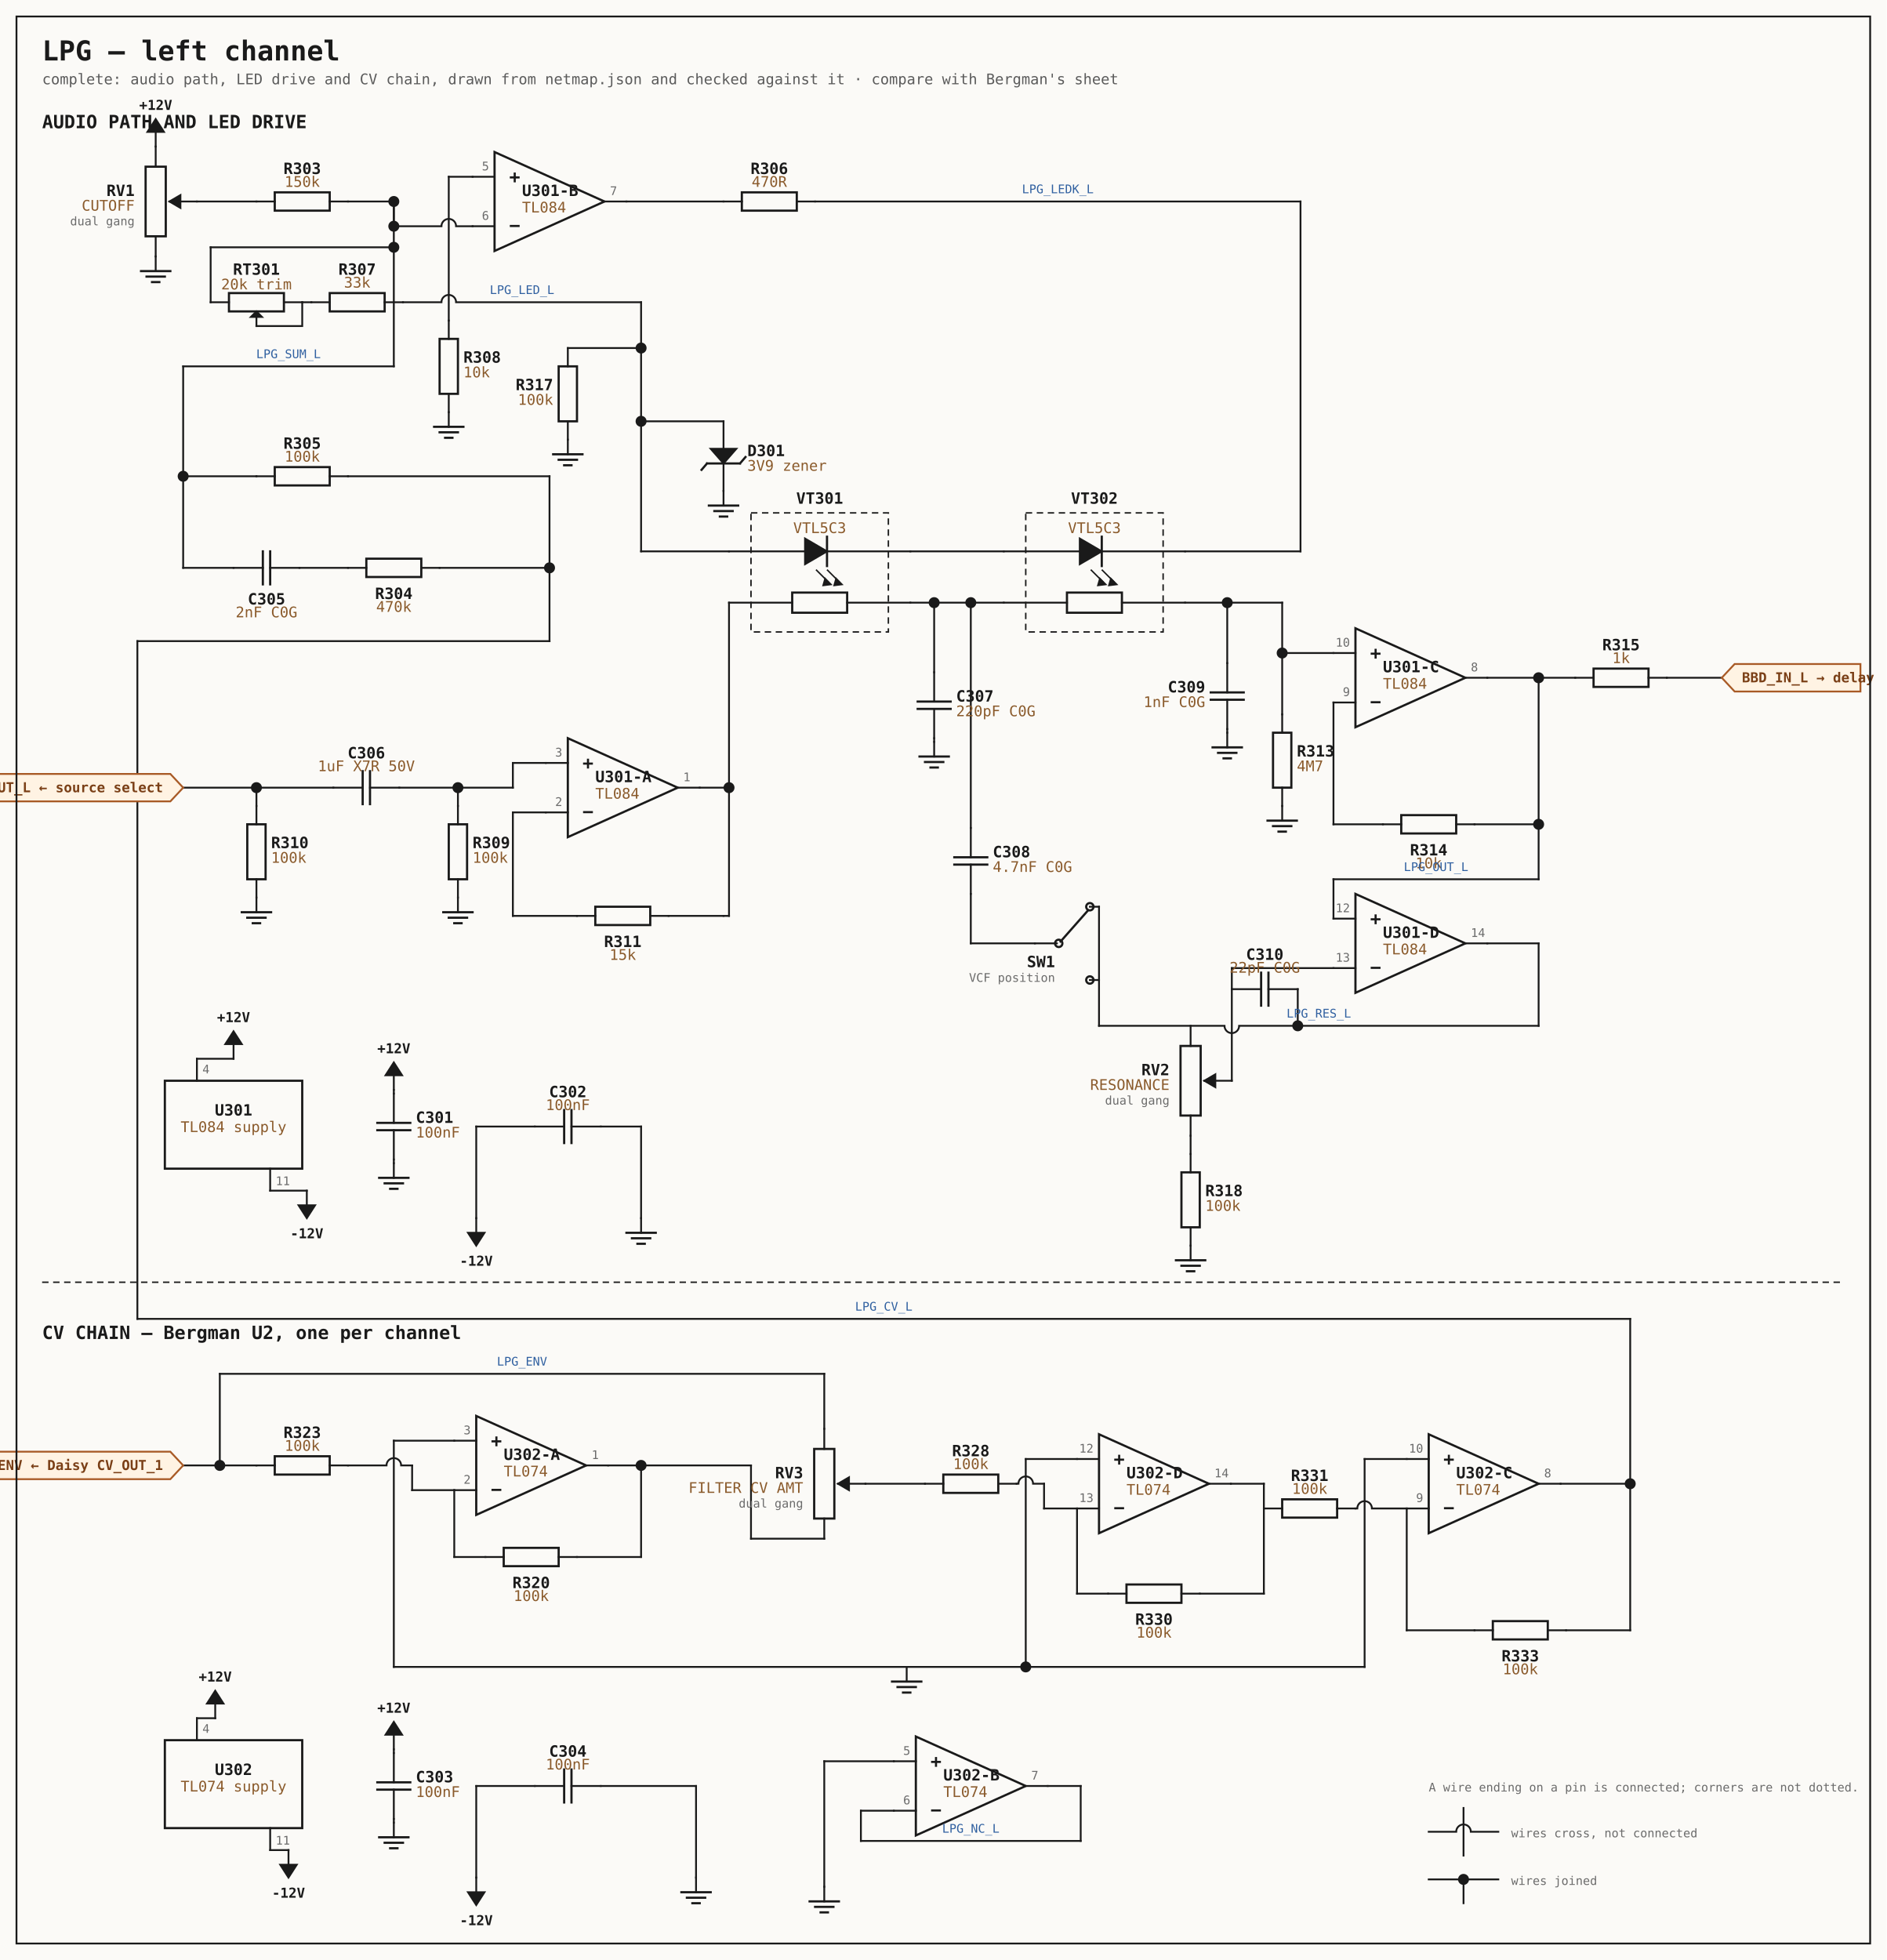
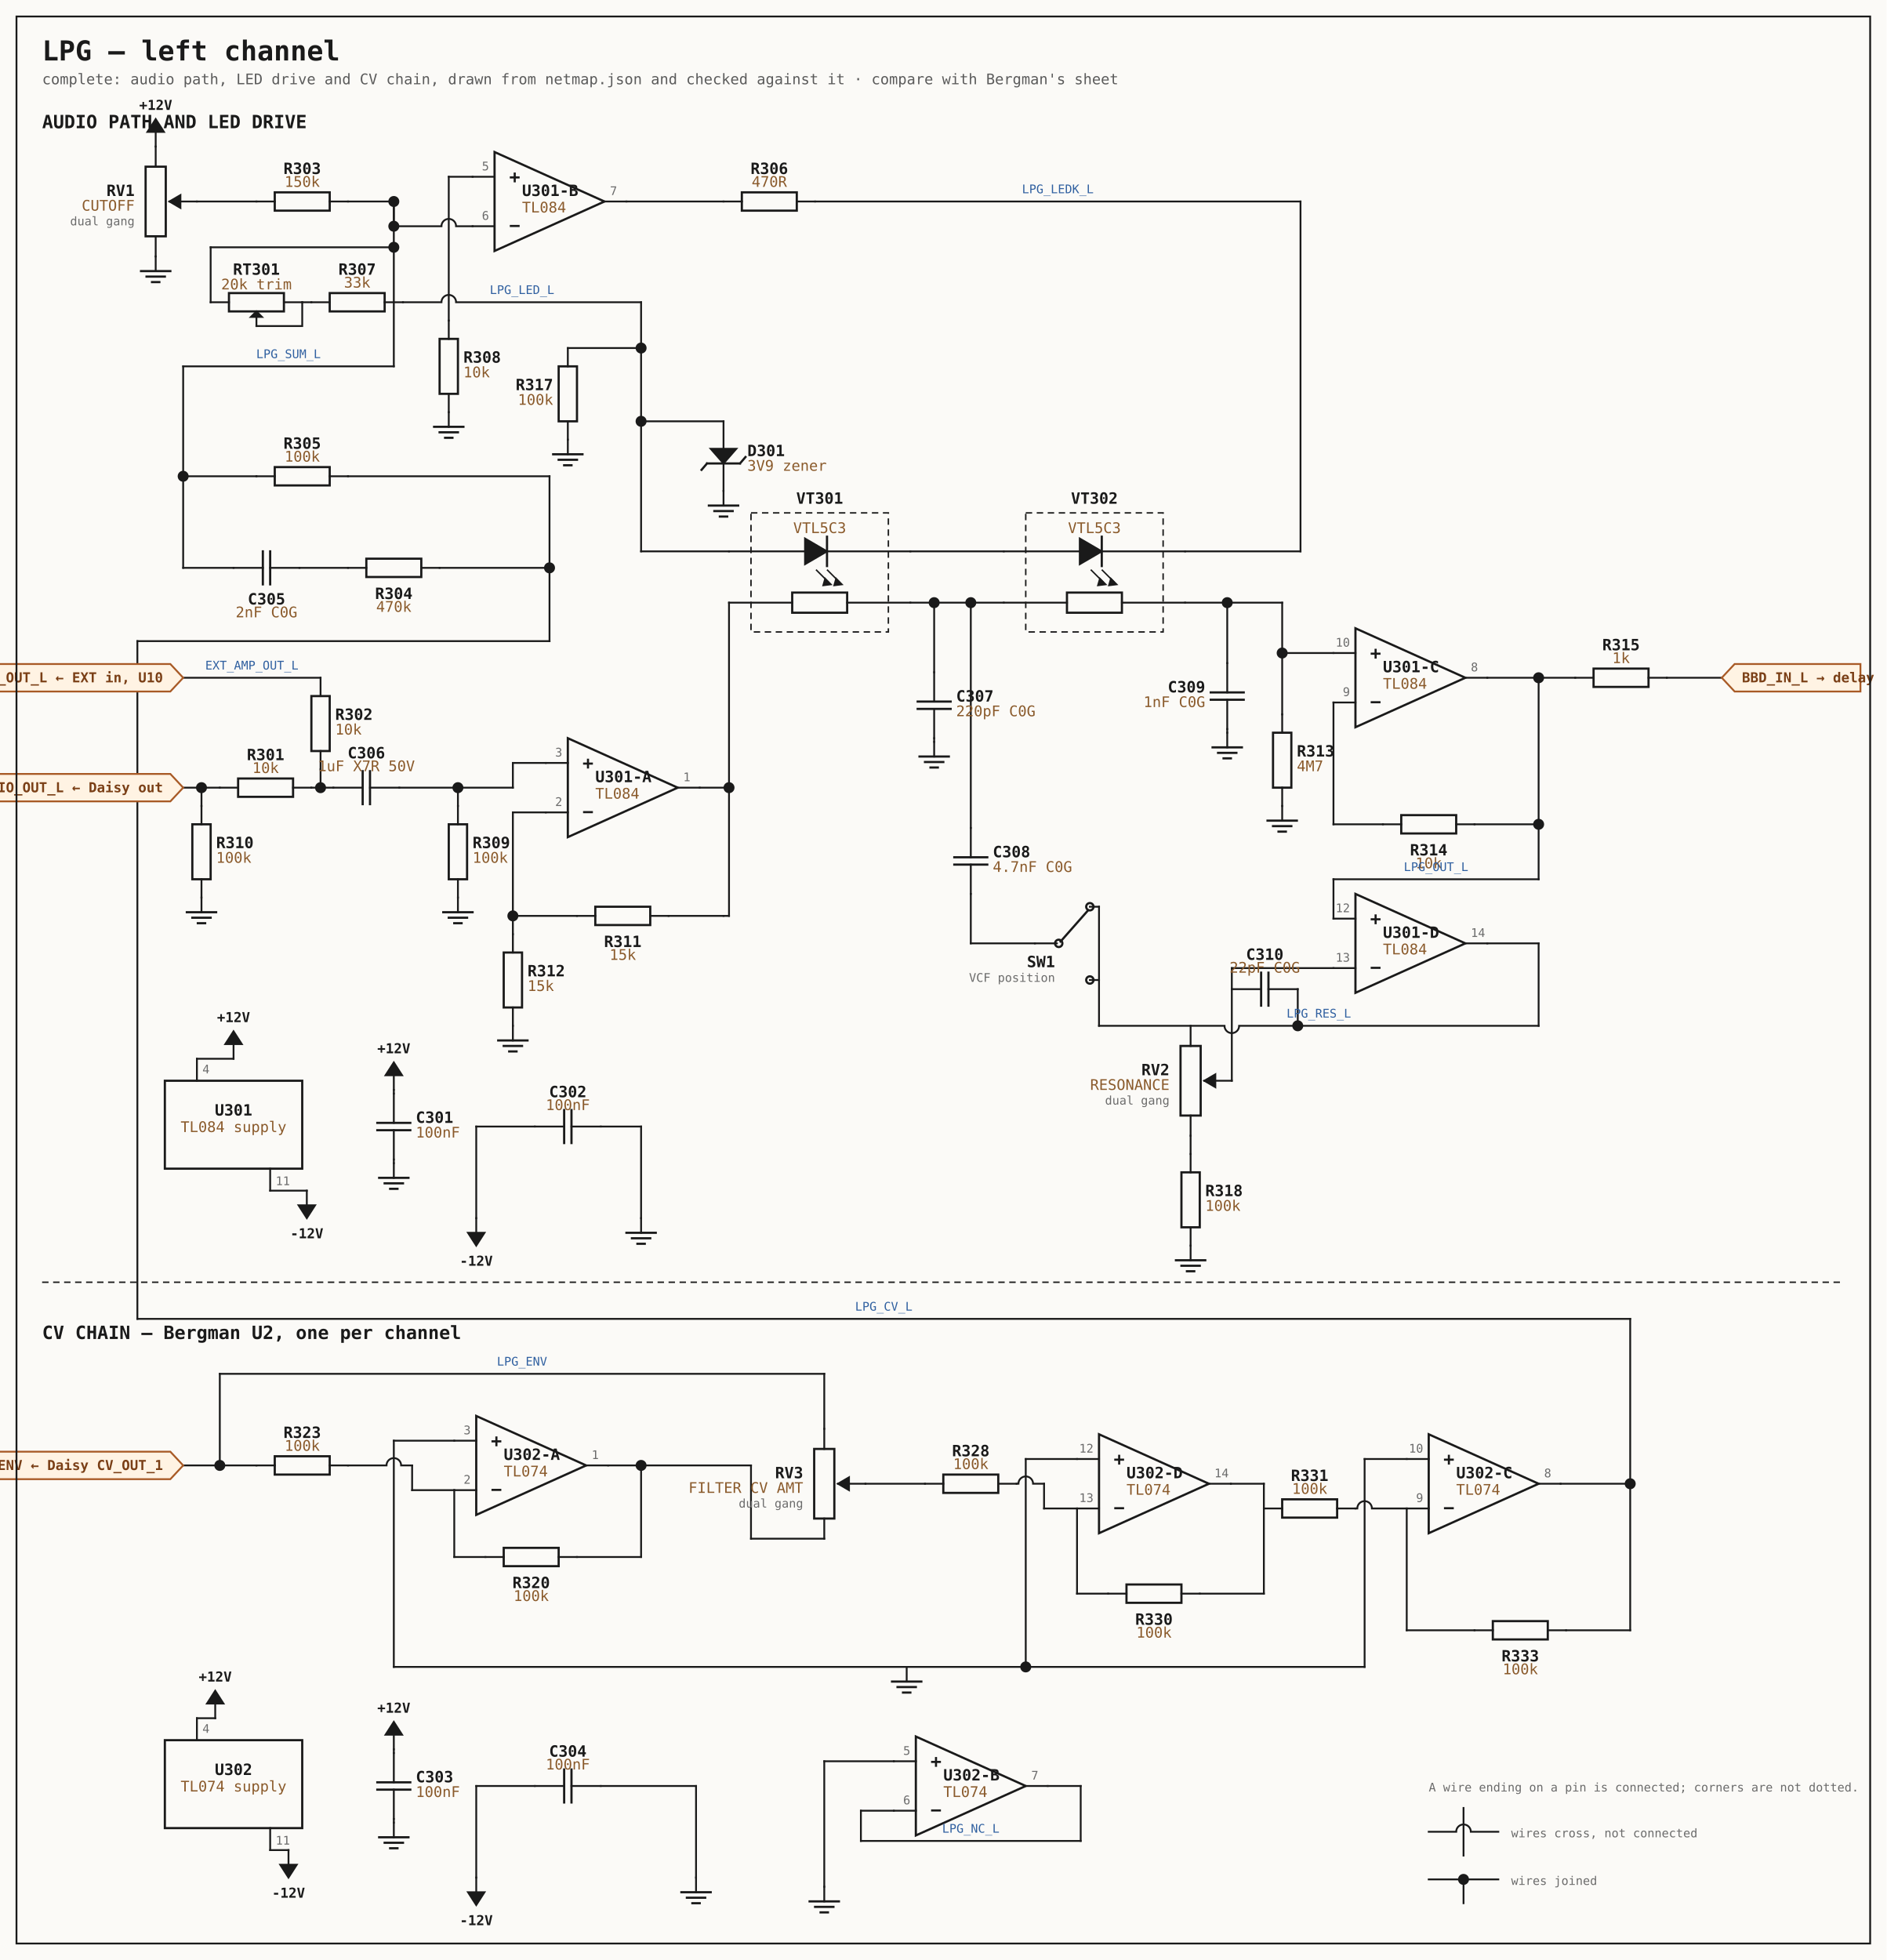
<svg xmlns="http://www.w3.org/2000/svg" viewBox="0 0 2060 2140" width="2060" height="2140" font-size="16">
  <style>
  .sheet-bg{fill:#fbfaf7}
  .body,.pin,.wire{stroke:#1a1a1a;fill:none;stroke-linecap:square}
  .body{stroke-width:2.4} .pin{stroke-width:2} .wire{stroke-width:2}
  .fillbody{fill:#1a1a1a;stroke:#1a1a1a;stroke-width:2}
  .fillwhite{fill:#fbfaf7;stroke:#1a1a1a;stroke-width:2.4}
  .dashbox{fill:none;stroke:#1a1a1a;stroke-width:1.6;stroke-dasharray:7 5}
  .ray{stroke:#1a1a1a;stroke-width:1.6;fill:none}
  .dot{fill:#1a1a1a}
  .port{fill:#fff3e3;stroke:#a85a26;stroke-width:2}
  text{font-family:"IBM Plex Mono","DejaVu Sans Mono",monospace;fill:#1a1a1a}
  .ref{font-size:17px;font-weight:600}
  .val{font-size:16px;fill:#8a5a2b}
  .note{font-size:13px;fill:#6b6b6b}
  .sign{font-size:20px;font-weight:700}
  .pin-no{font-size:13px;fill:#6b6b6b}
  .rail-label{font-size:15px;font-weight:600}
  .port-label{font-size:15px;font-weight:600;fill:#7a3f16}
  .net-label{font-size:13px;fill:#3060a0}
  .title{font-size:30px;font-weight:700}
  .subtitle{font-size:16px;fill:#5b5b5b}
  .frame{fill:none;stroke:#1a1a1a;stroke-width:2}
  @media (prefers-color-scheme: dark){
    .sheet-bg{fill:#14181d}
    .body,.pin,.wire,.ray{stroke:#e8eaed} .fillbody{fill:#e8eaed;stroke:#e8eaed}
    .fillwhite{fill:#14181d;stroke:#e8eaed} .dashbox{stroke:#e8eaed} .dot{fill:#e8eaed}
    text{fill:#e8eaed} .val{fill:#e0a56a} .note,.pin-no{fill:#9aa3ad}
    .port{fill:#3a2413;stroke:#dd8f55} .port-label{fill:#e8b184}
    .subtitle{fill:#9aa3ad} .frame{stroke:#e8eaed} .net-label{fill:#8ab4f8}
  }
</style>
  <rect class="sheet-bg" x="0" y="0" width="2060" height="2140" />
  <path class="wire" d="M 215 220 L 280 220" />
  <path class="wire" d="M 380 220 L 430 220" />
  <path class="wire" d="M 430 220 L 430 247" />
  <path class="wire" d="M 430 247 L 482 247 A 8 8 0 0 1 498 247 L 516 247" />
  <path class="wire" d="M 430 220 L 430 400" />
  <path class="wire" d="M 430 400 L 200 400" />
  <path class="wire" d="M 200 400 L 200 620" />
  <path class="wire" d="M 200 620 L 255 620" />
  <path class="wire" d="M 200 520 L 280 520" />
  <path class="wire" d="M 430 270 L 230 270" />
  <path class="wire" d="M 230 270 L 230 330" />
  <path class="wire" d="M 516 193 L 490 193" />
  <path class="wire" d="M 490 193 L 490 350" />
  <path class="wire" d="M 327 620 L 380 620" />
  <path class="wire" d="M 1780 1620 L 1780 1440" />
  <path class="wire" d="M 1780 1440 L 150 1440" />
  <path class="wire" d="M 150 1440 L 150 700" />
  <path class="wire" d="M 150 700 L 600 700" />
  <path class="wire" d="M 600 700 L 600 620" />
  <path class="wire" d="M 600 620 L 480 620" />
  <path class="wire" d="M 600 620 L 600 520" />
  <path class="wire" d="M 600 520 L 380 520" />
  <path class="wire" d="M 330 330 L 340 330" />
  <path class="wire" d="M 440 330 L 482 330 A 8 8 0 0 1 498 330 L 700 330" />
  <path class="wire" d="M 700 330 L 700 602" />
  <path class="wire" d="M 700 602 L 796 602" />
  <path class="wire" d="M 700 380 L 620 380" />
  <path class="wire" d="M 700 460 L 790 460" />
  <path class="wire" d="M 684 220 L 790 220" />
  <path class="wire" d="M 890 220 L 1420 220" />
  <path class="wire" d="M 1420 220 L 1420 602" />
  <path class="wire" d="M 1420 602 L 1294 602" />
  <path class="wire" d="M 994 602 L 1096 602" />
-   <path class="wire" d="M 200 860 L 280 860" />
-   <path class="wire" d="M 280 860 L 364 860" />
-   <path class="wire" d="M 280 860 L 280 880" />
+   <path class="wire" d="M 200 860 L 220 860" />
+   <path class="wire" d="M 220 860 L 240 860" />
+   <path class="wire" d="M 220 860 L 220 880" />
+   <path class="wire" d="M 200 740 L 350 740" />
+   <path class="wire" d="M 340 860 L 350 860" />
+   <path class="wire" d="M 350 860 L 364 860" />
+   <path class="wire" d="M 350 860 L 350 840" />
  <path class="wire" d="M 436 860 L 500 860" />
  <path class="wire" d="M 500 860 L 560 860" />
  <path class="wire" d="M 560 860 L 560 833" />
  <path class="wire" d="M 560 833 L 596 833" />
  <path class="wire" d="M 500 860 L 500 880" />
  <path class="wire" d="M 596 887 L 560 887" />
  <path class="wire" d="M 560 887 L 560 1000" />
  <path class="wire" d="M 560 1000 L 630 1000" />
+   <path class="wire" d="M 560 1000 L 560 1020" />
  <path class="wire" d="M 764 860 L 796 860" />
  <path class="wire" d="M 796 860 L 796 658" />
  <path class="wire" d="M 730 1000 L 790 1000" />
  <path class="wire" d="M 790 1000 L 796 1000" />
  <path class="wire" d="M 796 1000 L 796 860" />
  <path class="wire" d="M 994 658 L 1096 658" />
  <path class="wire" d="M 1020 658 L 1020 734" />
  <path class="wire" d="M 1060 658 L 1060 904" />
  <path class="wire" d="M 1020 806 L 1020 810" />
  <path class="wire" d="M 1060 976 L 1060 1030" />
  <path class="wire" d="M 1060 1030 L 1130 1030" />
  <path class="wire" d="M 1294 658 L 1400 658" />
  <path class="wire" d="M 1400 658 L 1400 713" />
  <path class="wire" d="M 1400 713 L 1456 713" />
  <path class="wire" d="M 1340 658 L 1340 724" />
  <path class="wire" d="M 1400 713 L 1400 780" />
  <path class="wire" d="M 1340 796 L 1340 800" />
  <path class="wire" d="M 1456 767 L 1456 900" />
  <path class="wire" d="M 1456 900 L 1510 900" />
  <path class="wire" d="M 1624 740 L 1680 740" />
  <path class="wire" d="M 1680 740 L 1720 740" />
  <path class="wire" d="M 1610 900 L 1680 900" />
  <path class="wire" d="M 1680 900 L 1680 740" />
  <path class="wire" d="M 1680 900 L 1680 960" />
  <path class="wire" d="M 1680 960 L 1456 960" />
  <path class="wire" d="M 1456 960 L 1456 1003" />
  <path class="wire" d="M 1820 740 L 1880 740" />
  <path class="wire" d="M 1624 1030 L 1680 1030" />
  <path class="wire" d="M 1680 1030 L 1680 1120" />
  <path class="wire" d="M 1680 1120 L 1353 1120 A 8 8 0 0 1 1337 1120 L 1200 1120" />
  <path class="wire" d="M 1200 1120 L 1200 990" />
  <path class="wire" d="M 1417 1120 L 1417 1080" />
  <path class="wire" d="M 1345 1180 L 1345 1080" />
  <path class="wire" d="M 1345 1080 L 1345 1057" />
  <path class="wire" d="M 1345 1057 L 1456 1057" />
  <path class="wire" d="M 1300 1240 L 1300 1260" />
  <path class="wire" d="M 255 1156 L 215 1156" />
  <path class="wire" d="M 295 1300 L 335 1300" />
  <path class="wire" d="M 430 1190 L 430 1194" />
  <path class="wire" d="M 430 1266 L 430 1270" />
  <path class="wire" d="M 584 1230 L 520 1230" />
  <path class="wire" d="M 520 1230 L 520 1330" />
  <path class="wire" d="M 656 1230 L 700 1230" />
  <path class="wire" d="M 700 1230 L 700 1330" />
  <path class="wire" d="M 200 1600 L 280 1600" />
  <path class="wire" d="M 240 1600 L 240 1500" />
  <path class="wire" d="M 240 1500 L 900 1500" />
  <path class="wire" d="M 900 1500 L 900 1560" />
  <path class="wire" d="M 380 1600 L 422 1600 A 8 8 0 0 1 438 1600 L 450 1600" />
  <path class="wire" d="M 450 1600 L 450 1627" />
  <path class="wire" d="M 450 1627 L 496 1627" />
  <path class="wire" d="M 496 1627 L 496 1700" />
  <path class="wire" d="M 496 1700 L 530 1700" />
  <path class="wire" d="M 630 1700 L 700 1700" />
  <path class="wire" d="M 700 1700 L 700 1600" />
  <path class="wire" d="M 700 1600 L 664 1600" />
  <path class="wire" d="M 700 1600 L 820 1600" />
  <path class="wire" d="M 820 1600 L 820 1680" />
  <path class="wire" d="M 820 1680 L 900 1680" />
  <path class="wire" d="M 945 1620 L 1010 1620" />
  <path class="wire" d="M 1110 1620 L 1112 1620 A 8 8 0 0 1 1128 1620 L 1140 1620" />
  <path class="wire" d="M 1140 1620 L 1140 1647" />
  <path class="wire" d="M 1140 1647 L 1176 1647" />
  <path class="wire" d="M 1176 1647 L 1176 1740" />
  <path class="wire" d="M 1176 1740 L 1210 1740" />
  <path class="wire" d="M 1344 1620 L 1380 1620" />
  <path class="wire" d="M 1380 1620 L 1380 1647" />
  <path class="wire" d="M 1310 1740 L 1380 1740" />
  <path class="wire" d="M 1380 1740 L 1380 1647" />
  <path class="wire" d="M 1480 1647 L 1482 1647 A 8 8 0 0 1 1498 1647 L 1536 1647" />
  <path class="wire" d="M 1536 1647 L 1536 1780" />
  <path class="wire" d="M 1536 1780 L 1610 1780" />
  <path class="wire" d="M 1710 1780 L 1780 1780" />
  <path class="wire" d="M 1780 1780 L 1780 1620" />
  <path class="wire" d="M 1780 1620 L 1704 1620" />
  <path class="wire" d="M 496 1573 L 430 1573" />
  <path class="wire" d="M 430 1573 L 430 1820" />
  <path class="wire" d="M 430 1820 L 1490 1820" />
  <path class="wire" d="M 1176 1593 L 1120 1593" />
  <path class="wire" d="M 1120 1593 L 1120 1820" />
  <path class="wire" d="M 1536 1593 L 1490 1593" />
  <path class="wire" d="M 1490 1593 L 1490 1820" />
  <path class="wire" d="M 976 1923 L 900 1923" />
  <path class="wire" d="M 900 1923 L 900 2060" />
  <path class="wire" d="M 1144 1950 L 1180 1950" />
  <path class="wire" d="M 1180 1950 L 1180 2010" />
  <path class="wire" d="M 1180 2010 L 940 2010" />
  <path class="wire" d="M 940 2010 L 940 1977" />
  <path class="wire" d="M 940 1977 L 976 1977" />
  <path class="wire" d="M 235 1876 L 215 1876" />
  <path class="wire" d="M 295 2020 L 315 2020" />
  <path class="wire" d="M 430 1910 L 430 1914" />
  <path class="wire" d="M 430 1986 L 430 1990" />
  <path class="wire" d="M 584 1950 L 520 1950" />
  <path class="wire" d="M 520 1950 L 520 2050" />
  <path class="wire" d="M 656 1950 L 760 1950" />
  <path class="wire" d="M 760 1950 L 760 2050" />
  <text x="46" y="140" class="ref" style="font-size:20px">AUDIO PATH AND LED DRIVE</text>
  <line x1="46" y1="1400" x2="2014" y2="1400" class="dashbox" />
  <text x="46" y="1462" class="ref" style="font-size:20px">CV CHAIN — Bergman U2, one per channel</text>
  <line x1="170" y1="160" x2="170" y2="142" class="wire" />
  <polygon points="170,130 161,144 179,144" class="fillbody" />
  <text x="170" y="120" class="rail-label" text-anchor="middle">+12V</text>
  <line x1="170" y1="280" x2="170" y2="296" class="wire" />
  <line x1="154" y1="296" x2="186" y2="296" class="body" />
  <line x1="160" y1="302" x2="180" y2="302" class="body" />
  <line x1="166" y1="308" x2="174" y2="308" class="body" />
  <line x1="490" y1="450" x2="490" y2="466" class="wire" />
  <line x1="474" y1="466" x2="506" y2="466" class="body" />
  <line x1="480" y1="472" x2="500" y2="472" class="body" />
  <line x1="486" y1="478" x2="494" y2="478" class="body" />
  <line x1="620" y1="480" x2="620" y2="496" class="wire" />
  <line x1="604" y1="496" x2="636" y2="496" class="body" />
  <line x1="610" y1="502" x2="630" y2="502" class="body" />
  <line x1="616" y1="508" x2="624" y2="508" class="body" />
  <line x1="790" y1="536" x2="790" y2="552" class="wire" />
  <line x1="774" y1="552" x2="806" y2="552" class="body" />
  <line x1="780" y1="558" x2="800" y2="558" class="body" />
  <line x1="786" y1="564" x2="794" y2="564" class="body" />
-   <polygon points="200,860 186,845 -41.6,845 -41.6,875 186,875" class="port" />
-   <text x="178" y="865" class="port-label" text-anchor="end">AUDIO_OUT_L  ← source select</text>
-   <line x1="280" y1="980" x2="280" y2="996" class="wire" />
-   <line x1="264" y1="996" x2="296" y2="996" class="body" />
-   <line x1="270" y1="1002" x2="290" y2="1002" class="body" />
-   <line x1="276" y1="1008" x2="284" y2="1008" class="body" />
+   <polygon points="200,860 186,845 -8.8,845 -8.8,875 186,875" class="port" />
+   <text x="178" y="865" class="port-label" text-anchor="end">AUDIO_OUT_L  ← Daisy out</text>
+   <line x1="220" y1="980" x2="220" y2="996" class="wire" />
+   <line x1="204" y1="996" x2="236" y2="996" class="body" />
+   <line x1="210" y1="1002" x2="230" y2="1002" class="body" />
+   <line x1="216" y1="1008" x2="224" y2="1008" class="body" />
+   <polygon points="200,740 186,725 -41.6,725 -41.6,755 186,755" class="port" />
+   <text x="178" y="745" class="port-label" text-anchor="end">EXT_AMP_OUT_L  ← EXT in, U10</text>
  <line x1="500" y1="980" x2="500" y2="996" class="wire" />
  <line x1="484" y1="996" x2="516" y2="996" class="body" />
  <line x1="490" y1="1002" x2="510" y2="1002" class="body" />
  <line x1="496" y1="1008" x2="504" y2="1008" class="body" />
+   <line x1="560" y1="1120" x2="560" y2="1136" class="wire" />
+   <line x1="544" y1="1136" x2="576" y2="1136" class="body" />
+   <line x1="550" y1="1142" x2="570" y2="1142" class="body" />
+   <line x1="556" y1="1148" x2="564" y2="1148" class="body" />
  <line x1="1020" y1="810" x2="1020" y2="826" class="wire" />
  <line x1="1004" y1="826" x2="1036" y2="826" class="body" />
  <line x1="1010" y1="832" x2="1030" y2="832" class="body" />
  <line x1="1016" y1="838" x2="1024" y2="838" class="body" />
  <line x1="1340" y1="800" x2="1340" y2="816" class="wire" />
  <line x1="1324" y1="816" x2="1356" y2="816" class="body" />
  <line x1="1330" y1="822" x2="1350" y2="822" class="body" />
  <line x1="1336" y1="828" x2="1344" y2="828" class="body" />
  <line x1="1400" y1="880" x2="1400" y2="896" class="wire" />
  <line x1="1384" y1="896" x2="1416" y2="896" class="body" />
  <line x1="1390" y1="902" x2="1410" y2="902" class="body" />
  <line x1="1396" y1="908" x2="1404" y2="908" class="body" />
  <polygon points="1880,740 1894,725 2031.4,725 2031.4,755 1894,755" class="port" />
  <text x="1902" y="745" class="port-label" text-anchor="start">BBD_IN_L  → delay</text>
  <line x1="1300" y1="1360" x2="1300" y2="1376" class="wire" />
  <line x1="1284" y1="1376" x2="1316" y2="1376" class="body" />
  <line x1="1290" y1="1382" x2="1310" y2="1382" class="body" />
  <line x1="1296" y1="1388" x2="1304" y2="1388" class="body" />
  <line x1="255" y1="1156" x2="255" y2="1138" class="wire" />
  <polygon points="255,1126 246,1140 264,1140" class="fillbody" />
  <text x="255" y="1116" class="rail-label" text-anchor="middle">+12V</text>
  <line x1="335" y1="1300" x2="335" y2="1318" class="wire" />
  <polygon points="335,1330 326,1316 344,1316" class="fillbody" />
  <text x="335" y="1352" class="rail-label" text-anchor="middle">-12V</text>
  <line x1="430" y1="1190" x2="430" y2="1172" class="wire" />
  <polygon points="430,1160 421,1174 439,1174" class="fillbody" />
  <text x="430" y="1150" class="rail-label" text-anchor="middle">+12V</text>
  <line x1="430" y1="1270" x2="430" y2="1286" class="wire" />
  <line x1="414" y1="1286" x2="446" y2="1286" class="body" />
  <line x1="420" y1="1292" x2="440" y2="1292" class="body" />
  <line x1="426" y1="1298" x2="434" y2="1298" class="body" />
  <line x1="520" y1="1330" x2="520" y2="1348" class="wire" />
  <polygon points="520,1360 511,1346 529,1346" class="fillbody" />
  <text x="520" y="1382" class="rail-label" text-anchor="middle">-12V</text>
  <line x1="700" y1="1330" x2="700" y2="1346" class="wire" />
  <line x1="684" y1="1346" x2="716" y2="1346" class="body" />
  <line x1="690" y1="1352" x2="710" y2="1352" class="body" />
  <line x1="696" y1="1358" x2="704" y2="1358" class="body" />
  <polygon points="200,1600 186,1585 -17,1585 -17,1615 186,1615" class="port" />
  <text x="178" y="1605" class="port-label" text-anchor="end">LPG_ENV  ← Daisy CV_OUT_1</text>
  <line x1="990" y1="1820" x2="990" y2="1836" class="wire" />
  <line x1="974" y1="1836" x2="1006" y2="1836" class="body" />
  <line x1="980" y1="1842" x2="1000" y2="1842" class="body" />
  <line x1="986" y1="1848" x2="994" y2="1848" class="body" />
  <line x1="900" y1="2060" x2="900" y2="2076" class="wire" />
  <line x1="884" y1="2076" x2="916" y2="2076" class="body" />
  <line x1="890" y1="2082" x2="910" y2="2082" class="body" />
  <line x1="896" y1="2088" x2="904" y2="2088" class="body" />
  <line x1="235" y1="1876" x2="235" y2="1858" class="wire" />
  <polygon points="235,1846 226,1860 244,1860" class="fillbody" />
  <text x="235" y="1836" class="rail-label" text-anchor="middle">+12V</text>
  <line x1="315" y1="2020" x2="315" y2="2038" class="wire" />
  <polygon points="315,2050 306,2036 324,2036" class="fillbody" />
  <text x="315" y="2072" class="rail-label" text-anchor="middle">-12V</text>
  <line x1="430" y1="1910" x2="430" y2="1892" class="wire" />
  <polygon points="430,1880 421,1894 439,1894" class="fillbody" />
  <text x="430" y="1870" class="rail-label" text-anchor="middle">+12V</text>
  <line x1="430" y1="1990" x2="430" y2="2006" class="wire" />
  <line x1="414" y1="2006" x2="446" y2="2006" class="body" />
  <line x1="420" y1="2012" x2="440" y2="2012" class="body" />
  <line x1="426" y1="2018" x2="434" y2="2018" class="body" />
  <line x1="520" y1="2050" x2="520" y2="2068" class="wire" />
  <polygon points="520,2080 511,2066 529,2066" class="fillbody" />
  <text x="520" y="2102" class="rail-label" text-anchor="middle">-12V</text>
  <line x1="760" y1="2050" x2="760" y2="2066" class="wire" />
  <line x1="744" y1="2066" x2="776" y2="2066" class="body" />
  <line x1="750" y1="2072" x2="770" y2="2072" class="body" />
  <line x1="756" y1="2078" x2="764" y2="2078" class="body" />
  <rect x="159.0" y="182.0" width="22" height="76" class="body" />
  <line x1="170" y1="160.0" x2="170" y2="182.0" class="pin" />
  <line x1="170" y1="258.0" x2="170" y2="280.0" class="pin" />
  <line x1="215.0" y1="220" x2="185.0" y2="220" class="pin" />
  <polygon points="185.0,220 197.0,213 197.0,227" class="fillbody" />
  <text x="147.0" y="214" class="ref" text-anchor="end">RV1</text>
  <text x="147.0" y="230" class="val" text-anchor="end">CUTOFF</text>
  <text x="147.0" y="246" class="note" text-anchor="end">dual gang</text>
  <rect x="300.0" y="210.0" width="60" height="20" class="body" />
  <line x1="280.0" y1="220" x2="300.0" y2="220" class="pin" />
  <line x1="360.0" y1="220" x2="380.0" y2="220" class="pin" />
  <text x="330" y="190" class="ref" text-anchor="middle">R303</text>
  <text x="330" y="204" class="val" text-anchor="middle">150k</text>
  <polygon points="540,166.0 540,274.0 660,220" class="fillwhite" />
  <text x="556" y="253.0" class="sign">−</text>
  <text x="556" y="200.0" class="sign">+</text>
  <line x1="516" y1="247.0" x2="540" y2="247.0" class="pin" />
  <line x1="516" y1="193.0" x2="540" y2="193.0" class="pin" />
  <line x1="660" y1="220" x2="684" y2="220" class="pin" />
  <text x="534" y="240.0" class="pin-no" text-anchor="end">6</text>
  <text x="534" y="186.0" class="pin-no" text-anchor="end">5</text>
  <text x="666" y="213" class="pin-no">7</text>
  <text x="570" y="214" class="ref">U301-B</text>
  <text x="570" y="232" class="val">TL084</text>
  <rect x="480.0" y="370.0" width="20" height="60" class="body" />
  <line x1="490" y1="350.0" x2="490" y2="370.0" class="pin" />
  <line x1="490" y1="430.0" x2="490" y2="450.0" class="pin" />
  <text x="506" y="396" class="ref" text-anchor="start">R308</text>
  <text x="506" y="412" class="val" text-anchor="start">10k</text>
  <rect x="300.0" y="510.0" width="60" height="20" class="body" />
  <line x1="280.0" y1="520" x2="300.0" y2="520" class="pin" />
  <line x1="360.0" y1="520" x2="380.0" y2="520" class="pin" />
  <text x="330" y="490" class="ref" text-anchor="middle">R305</text>
  <text x="330" y="504" class="val" text-anchor="middle">100k</text>
  <line x1="287.0" y1="602" x2="287.0" y2="638" class="body" />
  <line x1="295.0" y1="602" x2="295.0" y2="638" class="body" />
  <line x1="255.0" y1="620" x2="287.0" y2="620" class="pin" />
  <line x1="295.0" y1="620" x2="327.0" y2="620" class="pin" />
  <text x="291" y="660" class="ref" text-anchor="middle">C305</text>
  <text x="291" y="674" class="val" text-anchor="middle">2nF C0G</text>
  <rect x="400.0" y="610.0" width="60" height="20" class="body" />
  <line x1="380.0" y1="620" x2="400.0" y2="620" class="pin" />
  <line x1="460.0" y1="620" x2="480.0" y2="620" class="pin" />
  <text x="430" y="654" class="ref" text-anchor="middle">R304</text>
  <text x="430" y="668" class="val" text-anchor="middle">470k</text>
  <rect x="250.0" y="320.0" width="60" height="20" class="body" />
  <line x1="230.0" y1="330" x2="250.0" y2="330" class="pin" />
  <line x1="310.0" y1="330" x2="330.0" y2="330" class="pin" />
  <line x1="280" y1="356" x2="280" y2="340.0" class="pin" />
  <polygon points="280,340.0 274,346 286,346" class="fillbody" />
  <path d="M 280 356 L 330.0 356 L 330.0 330" class="wire" />
  <text x="280" y="300" class="ref" text-anchor="middle">RT301</text>
  <text x="280" y="316" class="val" text-anchor="middle">20k trim</text>
  <rect x="360.0" y="320.0" width="60" height="20" class="body" />
  <line x1="340.0" y1="330" x2="360.0" y2="330" class="pin" />
  <line x1="420.0" y1="330" x2="440.0" y2="330" class="pin" />
  <text x="390" y="300" class="ref" text-anchor="middle">R307</text>
  <text x="390" y="314" class="val" text-anchor="middle">33k</text>
  <rect x="610.0" y="400.0" width="20" height="60" class="body" />
  <line x1="620" y1="380.0" x2="620" y2="400.0" class="pin" />
  <line x1="620" y1="460.0" x2="620" y2="480.0" class="pin" />
  <text x="604" y="426" class="ref" text-anchor="end">R317</text>
  <text x="604" y="442" class="val" text-anchor="end">100k</text>
  <polygon points="776,490 804,490 790,506" class="fillbody" />
  <path d="M 772 506 L 808 506 M 772 506 l -6 7 M 808 506 l 6 -7" class="body" />
  <line x1="790" y1="460" x2="790" y2="490" class="pin" />
  <line x1="790" y1="506" x2="790" y2="536" class="pin" />
  <text x="816" y="498" class="ref">D301</text>
  <text x="816" y="514" class="val">3V9 zener</text>
  <rect x="810.0" y="210.0" width="60" height="20" class="body" />
  <line x1="790.0" y1="220" x2="810.0" y2="220" class="pin" />
  <line x1="870.0" y1="220" x2="890.0" y2="220" class="pin" />
  <text x="840" y="190" class="ref" text-anchor="middle">R306</text>
  <text x="840" y="204" class="val" text-anchor="middle">470R</text>
  <rect x="820" y="560" width="150" height="130" class="dashbox" />
  <polygon points="879.0,588 879.0,616 903.0,602" class="fillbody" />
  <line x1="903.0" y1="586" x2="903.0" y2="618" class="body" />
  <path d="M 891.0 622 l 14 14 M 903.0 622 l 14 14" class="ray" />
  <path d="M 901.0 632 l 6 6 l -8 1 z" class="fillbody" />
  <path d="M 913.0 632 l 6 6 l -8 1 z" class="fillbody" />
  <line x1="796" y1="602" x2="879.0" y2="602" class="pin" />
  <line x1="903.0" y1="602" x2="994" y2="602" class="pin" />
  <rect x="865.0" y="647" width="60" height="22" class="body" />
  <line x1="796" y1="658" x2="865.0" y2="658" class="pin" />
  <line x1="925.0" y1="658" x2="994" y2="658" class="pin" />
  <text x="895.0" y="550" class="ref" text-anchor="middle">VT301</text>
  <text x="895.0" y="582" class="val" text-anchor="middle">VTL5C3</text>
  <rect x="1120" y="560" width="150" height="130" class="dashbox" />
  <polygon points="1179.0,588 1179.0,616 1203.0,602" class="fillbody" />
  <line x1="1203.0" y1="586" x2="1203.0" y2="618" class="body" />
  <path d="M 1191.0 622 l 14 14 M 1203.0 622 l 14 14" class="ray" />
  <path d="M 1201.0 632 l 6 6 l -8 1 z" class="fillbody" />
  <path d="M 1213.0 632 l 6 6 l -8 1 z" class="fillbody" />
  <line x1="1096" y1="602" x2="1179.0" y2="602" class="pin" />
  <line x1="1203.0" y1="602" x2="1294" y2="602" class="pin" />
  <rect x="1165.0" y="647" width="60" height="22" class="body" />
  <line x1="1096" y1="658" x2="1165.0" y2="658" class="pin" />
  <line x1="1225.0" y1="658" x2="1294" y2="658" class="pin" />
  <text x="1195.0" y="550" class="ref" text-anchor="middle">VT302</text>
  <text x="1195.0" y="582" class="val" text-anchor="middle">VTL5C3</text>
-   <rect x="270.0" y="900.0" width="20" height="60" class="body" />
-   <line x1="280" y1="880.0" x2="280" y2="900.0" class="pin" />
-   <line x1="280" y1="960.0" x2="280" y2="980.0" class="pin" />
-   <text x="296" y="926" class="ref" text-anchor="start">R310</text>
-   <text x="296" y="942" class="val" text-anchor="start">100k</text>
+   <rect x="210.0" y="900.0" width="20" height="60" class="body" />
+   <line x1="220" y1="880.0" x2="220" y2="900.0" class="pin" />
+   <line x1="220" y1="960.0" x2="220" y2="980.0" class="pin" />
+   <text x="236" y="926" class="ref" text-anchor="start">R310</text>
+   <text x="236" y="942" class="val" text-anchor="start">100k</text>
+   <rect x="260.0" y="850.0" width="60" height="20" class="body" />
+   <line x1="240.0" y1="860" x2="260.0" y2="860" class="pin" />
+   <line x1="320.0" y1="860" x2="340.0" y2="860" class="pin" />
+   <text x="290" y="830" class="ref" text-anchor="middle">R301</text>
+   <text x="290" y="844" class="val" text-anchor="middle">10k</text>
+   <rect x="340.0" y="760.0" width="20" height="60" class="body" />
+   <line x1="350" y1="740.0" x2="350" y2="760.0" class="pin" />
+   <line x1="350" y1="820.0" x2="350" y2="840.0" class="pin" />
+   <text x="366" y="786" class="ref" text-anchor="start">R302</text>
+   <text x="366" y="802" class="val" text-anchor="start">10k</text>
  <line x1="396.0" y1="842" x2="396.0" y2="878" class="body" />
  <line x1="404.0" y1="842" x2="404.0" y2="878" class="body" />
  <line x1="364.0" y1="860" x2="396.0" y2="860" class="pin" />
  <line x1="404.0" y1="860" x2="436.0" y2="860" class="pin" />
  <text x="400" y="828" class="ref" text-anchor="middle">C306</text>
  <text x="400" y="842" class="val" text-anchor="middle">1uF X7R 50V</text>
  <rect x="490.0" y="900.0" width="20" height="60" class="body" />
  <line x1="500" y1="880.0" x2="500" y2="900.0" class="pin" />
  <line x1="500" y1="960.0" x2="500" y2="980.0" class="pin" />
  <text x="516" y="926" class="ref" text-anchor="start">R309</text>
  <text x="516" y="942" class="val" text-anchor="start">100k</text>
  <polygon points="620,806.0 620,914.0 740,860" class="fillwhite" />
  <text x="636" y="893.0" class="sign">−</text>
  <text x="636" y="840.0" class="sign">+</text>
  <line x1="596" y1="887.0" x2="620" y2="887.0" class="pin" />
  <line x1="596" y1="833.0" x2="620" y2="833.0" class="pin" />
  <line x1="740" y1="860" x2="764" y2="860" class="pin" />
  <text x="614" y="880.0" class="pin-no" text-anchor="end">2</text>
  <text x="614" y="826.0" class="pin-no" text-anchor="end">3</text>
  <text x="746" y="853" class="pin-no">1</text>
  <text x="650" y="854" class="ref">U301-A</text>
  <text x="650" y="872" class="val">TL084</text>
  <rect x="650.0" y="990.0" width="60" height="20" class="body" />
  <line x1="630.0" y1="1000" x2="650.0" y2="1000" class="pin" />
  <line x1="710.0" y1="1000" x2="730.0" y2="1000" class="pin" />
  <text x="680" y="1034" class="ref" text-anchor="middle">R311</text>
  <text x="680" y="1048" class="val" text-anchor="middle">15k</text>
+   <rect x="550.0" y="1040.0" width="20" height="60" class="body" />
+   <line x1="560" y1="1020.0" x2="560" y2="1040.0" class="pin" />
+   <line x1="560" y1="1100.0" x2="560" y2="1120.0" class="pin" />
+   <text x="576" y="1066" class="ref" text-anchor="start">R312</text>
+   <text x="576" y="1082" class="val" text-anchor="start">15k</text>
  <line x1="1002" y1="766.0" x2="1038" y2="766.0" class="body" />
  <line x1="1002" y1="774.0" x2="1038" y2="774.0" class="body" />
  <line x1="1020" y1="734.0" x2="1020" y2="766.0" class="pin" />
  <line x1="1020" y1="774.0" x2="1020" y2="806.0" class="pin" />
  <text x="1044" y="766" class="ref" text-anchor="start">C307</text>
  <text x="1044" y="782" class="val" text-anchor="start">220pF C0G</text>
  <line x1="1042" y1="936.0" x2="1078" y2="936.0" class="body" />
  <line x1="1042" y1="944.0" x2="1078" y2="944.0" class="body" />
  <line x1="1060" y1="904.0" x2="1060" y2="936.0" class="pin" />
  <line x1="1060" y1="944.0" x2="1060" y2="976.0" class="pin" />
  <text x="1084" y="936" class="ref" text-anchor="start">C308</text>
  <text x="1084" y="952" class="val" text-anchor="start">4.7nF C0G</text>
  <line x1="1130" y1="1030" x2="1154" y2="1030" class="pin" />
  <circle cx="1156" cy="1030" r="4" class="body" />
  <circle cx="1190" cy="990" r="4" class="body" />
  <circle cx="1190" cy="1070" r="4" class="body" />
  <line x1="1158" y1="1028" x2="1188" y2="994" class="body" />
  <line x1="1190" y1="990" x2="1200" y2="990" class="pin" />
  <line x1="1190" y1="1070" x2="1200" y2="1070" class="pin" />
  <text x="1152" y="1056" class="ref" text-anchor="end">SW1</text>
  <text x="1152" y="1072" class="note" text-anchor="end">VCF position</text>
  <line x1="1322" y1="756.0" x2="1358" y2="756.0" class="body" />
  <line x1="1322" y1="764.0" x2="1358" y2="764.0" class="body" />
  <line x1="1340" y1="724.0" x2="1340" y2="756.0" class="pin" />
  <line x1="1340" y1="764.0" x2="1340" y2="796.0" class="pin" />
  <text x="1316" y="756" class="ref" text-anchor="end">C309</text>
  <text x="1316" y="772" class="val" text-anchor="end">1nF C0G</text>
  <rect x="1390.0" y="800.0" width="20" height="60" class="body" />
  <line x1="1400" y1="780.0" x2="1400" y2="800.0" class="pin" />
  <line x1="1400" y1="860.0" x2="1400" y2="880.0" class="pin" />
  <text x="1416" y="826" class="ref" text-anchor="start">R313</text>
  <text x="1416" y="842" class="val" text-anchor="start">4M7</text>
  <polygon points="1480,686.0 1480,794.0 1600,740" class="fillwhite" />
  <text x="1496" y="773.0" class="sign">−</text>
  <text x="1496" y="720.0" class="sign">+</text>
  <line x1="1456" y1="767.0" x2="1480" y2="767.0" class="pin" />
  <line x1="1456" y1="713.0" x2="1480" y2="713.0" class="pin" />
  <line x1="1600" y1="740" x2="1624" y2="740" class="pin" />
  <text x="1474" y="760.0" class="pin-no" text-anchor="end">9</text>
  <text x="1474" y="706.0" class="pin-no" text-anchor="end">10</text>
  <text x="1606" y="733" class="pin-no">8</text>
  <text x="1510" y="734" class="ref">U301-C</text>
  <text x="1510" y="752" class="val">TL084</text>
  <rect x="1530.0" y="890.0" width="60" height="20" class="body" />
  <line x1="1510.0" y1="900" x2="1530.0" y2="900" class="pin" />
  <line x1="1590.0" y1="900" x2="1610.0" y2="900" class="pin" />
  <text x="1560" y="934" class="ref" text-anchor="middle">R314</text>
  <text x="1560" y="948" class="val" text-anchor="middle">10k</text>
  <rect x="1740.0" y="730.0" width="60" height="20" class="body" />
  <line x1="1720.0" y1="740" x2="1740.0" y2="740" class="pin" />
  <line x1="1800.0" y1="740" x2="1820.0" y2="740" class="pin" />
  <text x="1770" y="710" class="ref" text-anchor="middle">R315</text>
  <text x="1770" y="724" class="val" text-anchor="middle">1k</text>
  <polygon points="1480,976.0 1480,1084.0 1600,1030" class="fillwhite" />
  <text x="1496" y="1063.0" class="sign">−</text>
  <text x="1496" y="1010.0" class="sign">+</text>
  <line x1="1456" y1="1057.0" x2="1480" y2="1057.0" class="pin" />
  <line x1="1456" y1="1003.0" x2="1480" y2="1003.0" class="pin" />
  <line x1="1600" y1="1030" x2="1624" y2="1030" class="pin" />
  <text x="1474" y="1050.0" class="pin-no" text-anchor="end">13</text>
  <text x="1474" y="996.0" class="pin-no" text-anchor="end">12</text>
  <text x="1606" y="1023" class="pin-no">14</text>
  <text x="1510" y="1024" class="ref">U301-D</text>
  <text x="1510" y="1042" class="val">TL084</text>
  <line x1="1377.0" y1="1062" x2="1377.0" y2="1098" class="body" />
  <line x1="1385.0" y1="1062" x2="1385.0" y2="1098" class="body" />
  <line x1="1345.0" y1="1080" x2="1377.0" y2="1080" class="pin" />
  <line x1="1385.0" y1="1080" x2="1417.0" y2="1080" class="pin" />
  <text x="1381" y="1048" class="ref" text-anchor="middle">C310</text>
  <text x="1381" y="1062" class="val" text-anchor="middle">22pF C0G</text>
  <rect x="1289.0" y="1142.0" width="22" height="76" class="body" />
  <line x1="1300" y1="1120.0" x2="1300" y2="1142.0" class="pin" />
  <line x1="1300" y1="1218.0" x2="1300" y2="1240.0" class="pin" />
  <line x1="1345.0" y1="1180" x2="1315.0" y2="1180" class="pin" />
  <polygon points="1315.0,1180 1327.0,1173 1327.0,1187" class="fillbody" />
  <text x="1277.0" y="1174" class="ref" text-anchor="end">RV2</text>
  <text x="1277.0" y="1190" class="val" text-anchor="end">RESONANCE</text>
  <text x="1277.0" y="1206" class="note" text-anchor="end">dual gang</text>
  <rect x="1290.0" y="1280.0" width="20" height="60" class="body" />
  <line x1="1300" y1="1260.0" x2="1300" y2="1280.0" class="pin" />
  <line x1="1300" y1="1340.0" x2="1300" y2="1360.0" class="pin" />
  <text x="1316" y="1306" class="ref" text-anchor="start">R318</text>
  <text x="1316" y="1322" class="val" text-anchor="start">100k</text>
  <line x1="412" y1="1226.0" x2="448" y2="1226.0" class="body" />
  <line x1="412" y1="1234.0" x2="448" y2="1234.0" class="body" />
  <line x1="430" y1="1194.0" x2="430" y2="1226.0" class="pin" />
  <line x1="430" y1="1234.0" x2="430" y2="1266.0" class="pin" />
  <text x="454" y="1226" class="ref" text-anchor="start">C301</text>
  <text x="454" y="1242" class="val" text-anchor="start">100nF</text>
  <line x1="616.0" y1="1212" x2="616.0" y2="1248" class="body" />
  <line x1="624.0" y1="1212" x2="624.0" y2="1248" class="body" />
  <line x1="584.0" y1="1230" x2="616.0" y2="1230" class="pin" />
  <line x1="624.0" y1="1230" x2="656.0" y2="1230" class="pin" />
  <text x="620" y="1198" class="ref" text-anchor="middle">C302</text>
  <text x="620" y="1212" class="val" text-anchor="middle">100nF</text>
  <rect x="300.0" y="1590.0" width="60" height="20" class="body" />
  <line x1="280.0" y1="1600" x2="300.0" y2="1600" class="pin" />
  <line x1="360.0" y1="1600" x2="380.0" y2="1600" class="pin" />
  <text x="330" y="1570" class="ref" text-anchor="middle">R323</text>
  <text x="330" y="1584" class="val" text-anchor="middle">100k</text>
  <polygon points="520,1546.0 520,1654.0 640,1600" class="fillwhite" />
  <text x="536" y="1633.0" class="sign">−</text>
  <text x="536" y="1580.0" class="sign">+</text>
  <line x1="496" y1="1627.0" x2="520" y2="1627.0" class="pin" />
  <line x1="496" y1="1573.0" x2="520" y2="1573.0" class="pin" />
  <line x1="640" y1="1600" x2="664" y2="1600" class="pin" />
  <text x="514" y="1620.0" class="pin-no" text-anchor="end">2</text>
  <text x="514" y="1566.0" class="pin-no" text-anchor="end">3</text>
  <text x="646" y="1593" class="pin-no">1</text>
  <text x="550" y="1594" class="ref">U302-A</text>
  <text x="550" y="1612" class="val">TL074</text>
  <rect x="550.0" y="1690.0" width="60" height="20" class="body" />
  <line x1="530.0" y1="1700" x2="550.0" y2="1700" class="pin" />
  <line x1="610.0" y1="1700" x2="630.0" y2="1700" class="pin" />
  <text x="580" y="1734" class="ref" text-anchor="middle">R320</text>
  <text x="580" y="1748" class="val" text-anchor="middle">100k</text>
  <rect x="889.0" y="1582.0" width="22" height="76" class="body" />
  <line x1="900" y1="1560.0" x2="900" y2="1582.0" class="pin" />
  <line x1="900" y1="1658.0" x2="900" y2="1680.0" class="pin" />
  <line x1="945.0" y1="1620" x2="915.0" y2="1620" class="pin" />
  <polygon points="915.0,1620 927.0,1613 927.0,1627" class="fillbody" />
  <text x="877.0" y="1614" class="ref" text-anchor="end">RV3</text>
  <text x="877.0" y="1630" class="val" text-anchor="end">FILTER CV AMT</text>
  <text x="877.0" y="1646" class="note" text-anchor="end">dual gang</text>
  <rect x="1030.0" y="1610.0" width="60" height="20" class="body" />
  <line x1="1010.0" y1="1620" x2="1030.0" y2="1620" class="pin" />
  <line x1="1090.0" y1="1620" x2="1110.0" y2="1620" class="pin" />
  <text x="1060" y="1590" class="ref" text-anchor="middle">R328</text>
  <text x="1060" y="1604" class="val" text-anchor="middle">100k</text>
  <polygon points="1200,1566.0 1200,1674.0 1320,1620" class="fillwhite" />
  <text x="1216" y="1653.0" class="sign">−</text>
  <text x="1216" y="1600.0" class="sign">+</text>
  <line x1="1176" y1="1647.0" x2="1200" y2="1647.0" class="pin" />
  <line x1="1176" y1="1593.0" x2="1200" y2="1593.0" class="pin" />
  <line x1="1320" y1="1620" x2="1344" y2="1620" class="pin" />
  <text x="1194" y="1640.0" class="pin-no" text-anchor="end">13</text>
  <text x="1194" y="1586.0" class="pin-no" text-anchor="end">12</text>
  <text x="1326" y="1613" class="pin-no">14</text>
  <text x="1230" y="1614" class="ref">U302-D</text>
  <text x="1230" y="1632" class="val">TL074</text>
  <rect x="1230.0" y="1730.0" width="60" height="20" class="body" />
  <line x1="1210.0" y1="1740" x2="1230.0" y2="1740" class="pin" />
  <line x1="1290.0" y1="1740" x2="1310.0" y2="1740" class="pin" />
  <text x="1260" y="1774" class="ref" text-anchor="middle">R330</text>
  <text x="1260" y="1788" class="val" text-anchor="middle">100k</text>
  <rect x="1400.0" y="1637.0" width="60" height="20" class="body" />
  <line x1="1380.0" y1="1647" x2="1400.0" y2="1647" class="pin" />
  <line x1="1460.0" y1="1647" x2="1480.0" y2="1647" class="pin" />
  <text x="1430" y="1617" class="ref" text-anchor="middle">R331</text>
  <text x="1430" y="1631" class="val" text-anchor="middle">100k</text>
  <polygon points="1560,1566.0 1560,1674.0 1680,1620" class="fillwhite" />
  <text x="1576" y="1653.0" class="sign">−</text>
  <text x="1576" y="1600.0" class="sign">+</text>
  <line x1="1536" y1="1647.0" x2="1560" y2="1647.0" class="pin" />
  <line x1="1536" y1="1593.0" x2="1560" y2="1593.0" class="pin" />
  <line x1="1680" y1="1620" x2="1704" y2="1620" class="pin" />
  <text x="1554" y="1640.0" class="pin-no" text-anchor="end">9</text>
  <text x="1554" y="1586.0" class="pin-no" text-anchor="end">10</text>
  <text x="1686" y="1613" class="pin-no">8</text>
  <text x="1590" y="1614" class="ref">U302-C</text>
  <text x="1590" y="1632" class="val">TL074</text>
  <rect x="1630.0" y="1770.0" width="60" height="20" class="body" />
  <line x1="1610.0" y1="1780" x2="1630.0" y2="1780" class="pin" />
  <line x1="1690.0" y1="1780" x2="1710.0" y2="1780" class="pin" />
  <text x="1660" y="1814" class="ref" text-anchor="middle">R333</text>
  <text x="1660" y="1828" class="val" text-anchor="middle">100k</text>
  <polygon points="1000,1896.0 1000,2004.0 1120,1950" class="fillwhite" />
  <text x="1016" y="1983.0" class="sign">−</text>
  <text x="1016" y="1930.0" class="sign">+</text>
  <line x1="976" y1="1977.0" x2="1000" y2="1977.0" class="pin" />
  <line x1="976" y1="1923.0" x2="1000" y2="1923.0" class="pin" />
  <line x1="1120" y1="1950" x2="1144" y2="1950" class="pin" />
  <text x="994" y="1970.0" class="pin-no" text-anchor="end">6</text>
  <text x="994" y="1916.0" class="pin-no" text-anchor="end">5</text>
  <text x="1126" y="1943" class="pin-no">7</text>
  <text x="1030" y="1944" class="ref">U302-B</text>
  <text x="1030" y="1962" class="val">TL074</text>
  <rect x="180" y="1900" width="150" height="96" class="fillwhite" />
  <text x="255.0" y="1938" class="ref" text-anchor="middle">U302</text>
  <text x="255.0" y="1956" class="val" text-anchor="middle">TL074 supply</text>
  <line x1="215.0" y1="1900" x2="215.0" y2="1876" class="pin" />
  <line x1="295.0" y1="1996" x2="295.0" y2="2020" class="pin" />
  <text x="221.0" y="1892" class="pin-no">4</text>
  <text x="301.0" y="2014" class="pin-no">11</text>
  <line x1="412" y1="1946.0" x2="448" y2="1946.0" class="body" />
  <line x1="412" y1="1954.0" x2="448" y2="1954.0" class="body" />
  <line x1="430" y1="1914.0" x2="430" y2="1946.0" class="pin" />
  <line x1="430" y1="1954.0" x2="430" y2="1986.0" class="pin" />
  <text x="454" y="1946" class="ref" text-anchor="start">C303</text>
  <text x="454" y="1962" class="val" text-anchor="start">100nF</text>
  <line x1="616.0" y1="1932" x2="616.0" y2="1968" class="body" />
  <line x1="624.0" y1="1932" x2="624.0" y2="1968" class="body" />
  <line x1="584.0" y1="1950" x2="616.0" y2="1950" class="pin" />
  <line x1="624.0" y1="1950" x2="656.0" y2="1950" class="pin" />
  <text x="620" y="1918" class="ref" text-anchor="middle">C304</text>
  <text x="620" y="1932" class="val" text-anchor="middle">100nF</text>
  <rect x="180" y="1180" width="150" height="96" class="fillwhite" />
  <text x="255.0" y="1218" class="ref" text-anchor="middle">U301</text>
  <text x="255.0" y="1236" class="val" text-anchor="middle">TL084 supply</text>
  <line x1="215.0" y1="1180" x2="215.0" y2="1156" class="pin" />
  <line x1="295.0" y1="1276" x2="295.0" y2="1300" class="pin" />
  <text x="221.0" y="1172" class="pin-no">4</text>
  <text x="301.0" y="1294" class="pin-no">11</text>
  <circle class="dot" cx="430" cy="270" r="6" />
  <circle class="dot" cx="700" cy="380" r="6" />
  <circle class="dot" cx="796" cy="860" r="6" />
  <circle class="dot" cx="700" cy="1600" r="6" />
  <circle class="dot" cx="240" cy="1600" r="6" />
  <circle class="dot" cx="1120" cy="1820" r="6" />
  <circle class="dot" cx="1340" cy="658" r="6" />
  <circle class="dot" cx="1680" cy="900" r="6" />
  <circle class="dot" cx="430" cy="220" r="6" />
  <circle class="dot" cx="200" cy="520" r="6" />
  <circle class="dot" cx="1060" cy="658" r="6" />
+   <circle class="dot" cx="560" cy="1000" r="6" />
  <circle class="dot" cx="430" cy="247" r="6" />
  <circle class="dot" cx="1020" cy="658" r="6" />
-   <circle class="dot" cx="280" cy="860" r="6" />
  <circle class="dot" cx="500" cy="860" r="6" />
  <circle class="dot" cx="1417" cy="1120" r="6" />
  <circle class="dot" cx="1680" cy="740" r="6" />
  <circle class="dot" cx="700" cy="460" r="6" />
  <circle class="dot" cx="600" cy="620" r="6" />
  <circle class="dot" cx="1400" cy="713" r="6" />
  <circle class="dot" cx="1780" cy="1620" r="6" />
+   <circle class="dot" cx="350" cy="860" r="6" />
+   <circle class="dot" cx="220" cy="860" r="6" />
  <text class="net-label" x="315.0" y="391" text-anchor="middle">LPG_SUM_L</text>
  <text class="net-label" x="965.0" y="1431" text-anchor="middle">LPG_CV_L</text>
  <text class="net-label" x="570.0" y="321" text-anchor="middle">LPG_LED_L</text>
  <text class="net-label" x="1155.0" y="211" text-anchor="middle">LPG_LEDK_L</text>
+   <text class="net-label" x="275.0" y="731" text-anchor="middle">EXT_AMP_OUT_L</text>
  <text class="net-label" x="1568.0" y="951" text-anchor="middle">LPG_OUT_L</text>
  <text class="net-label" x="1440.0" y="1111" text-anchor="middle">LPG_RES_L</text>
  <text class="net-label" x="570.0" y="1491" text-anchor="middle">LPG_ENV</text>
  <text class="net-label" x="1060.0" y="2001" text-anchor="middle">LPG_NC_L</text>
  <g>
    <path class="wire" d="M 1560 2000 L 1590 2000 A 8 8 0 0 1 1606 2000 L 1636 2000" />
    <path class="wire" d="M 1598 1974 L 1598 2026" />
    <text x="1650" y="2006" class="note">wires cross, not connected</text>
    <path class="wire" d="M 1560 2052 L 1636 2052" />
    <path class="wire" d="M 1598 2052 L 1598 2078" />
    <circle class="dot" cx="1598" cy="2052" r="6" />
    <text x="1650" y="2058" class="note">wires joined</text>
    <text x="1560" y="1956" class="note">A wire ending on a pin is connected; corners are not dotted.</text>
  </g>
  <rect class="frame" x="18" y="18" width="2024" height="2104" />
  <text class="title" x="46" y="66">LPG — left channel</text>
  <text class="subtitle" x="46" y="92">complete: audio path, LED drive and CV chain, drawn from netmap.json and checked against it · compare with Bergman's sheet</text>
</svg>
